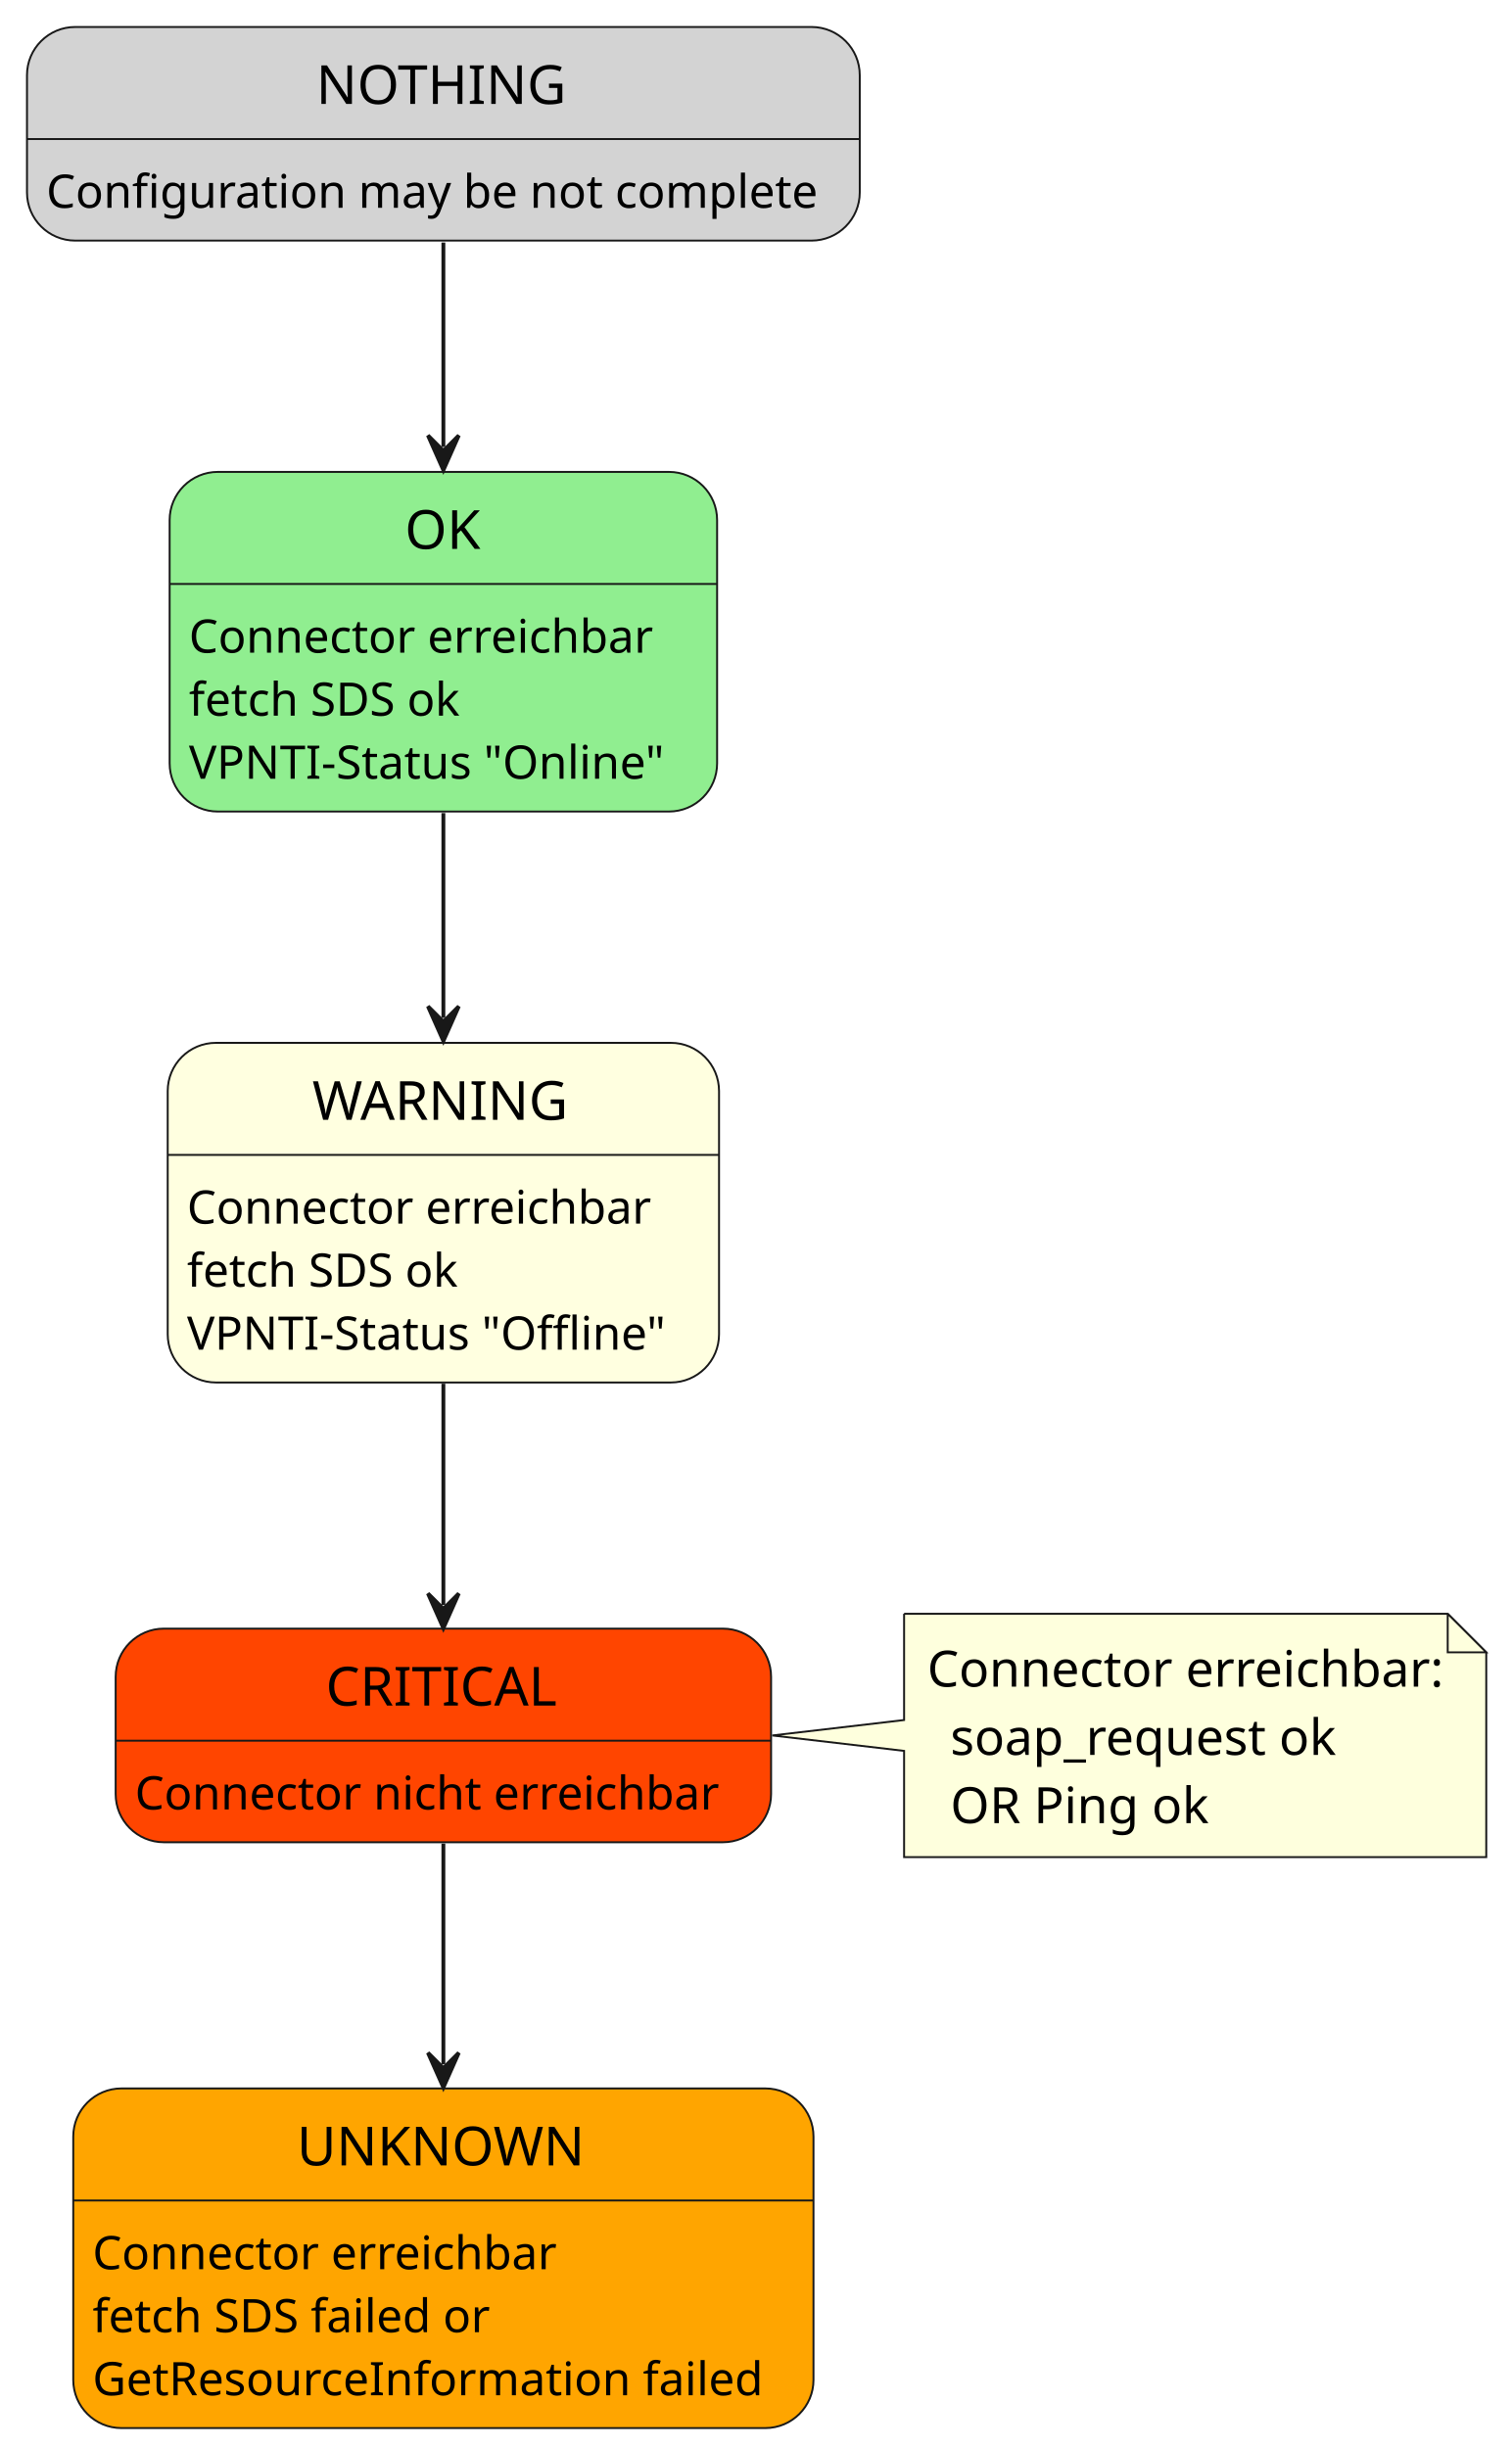
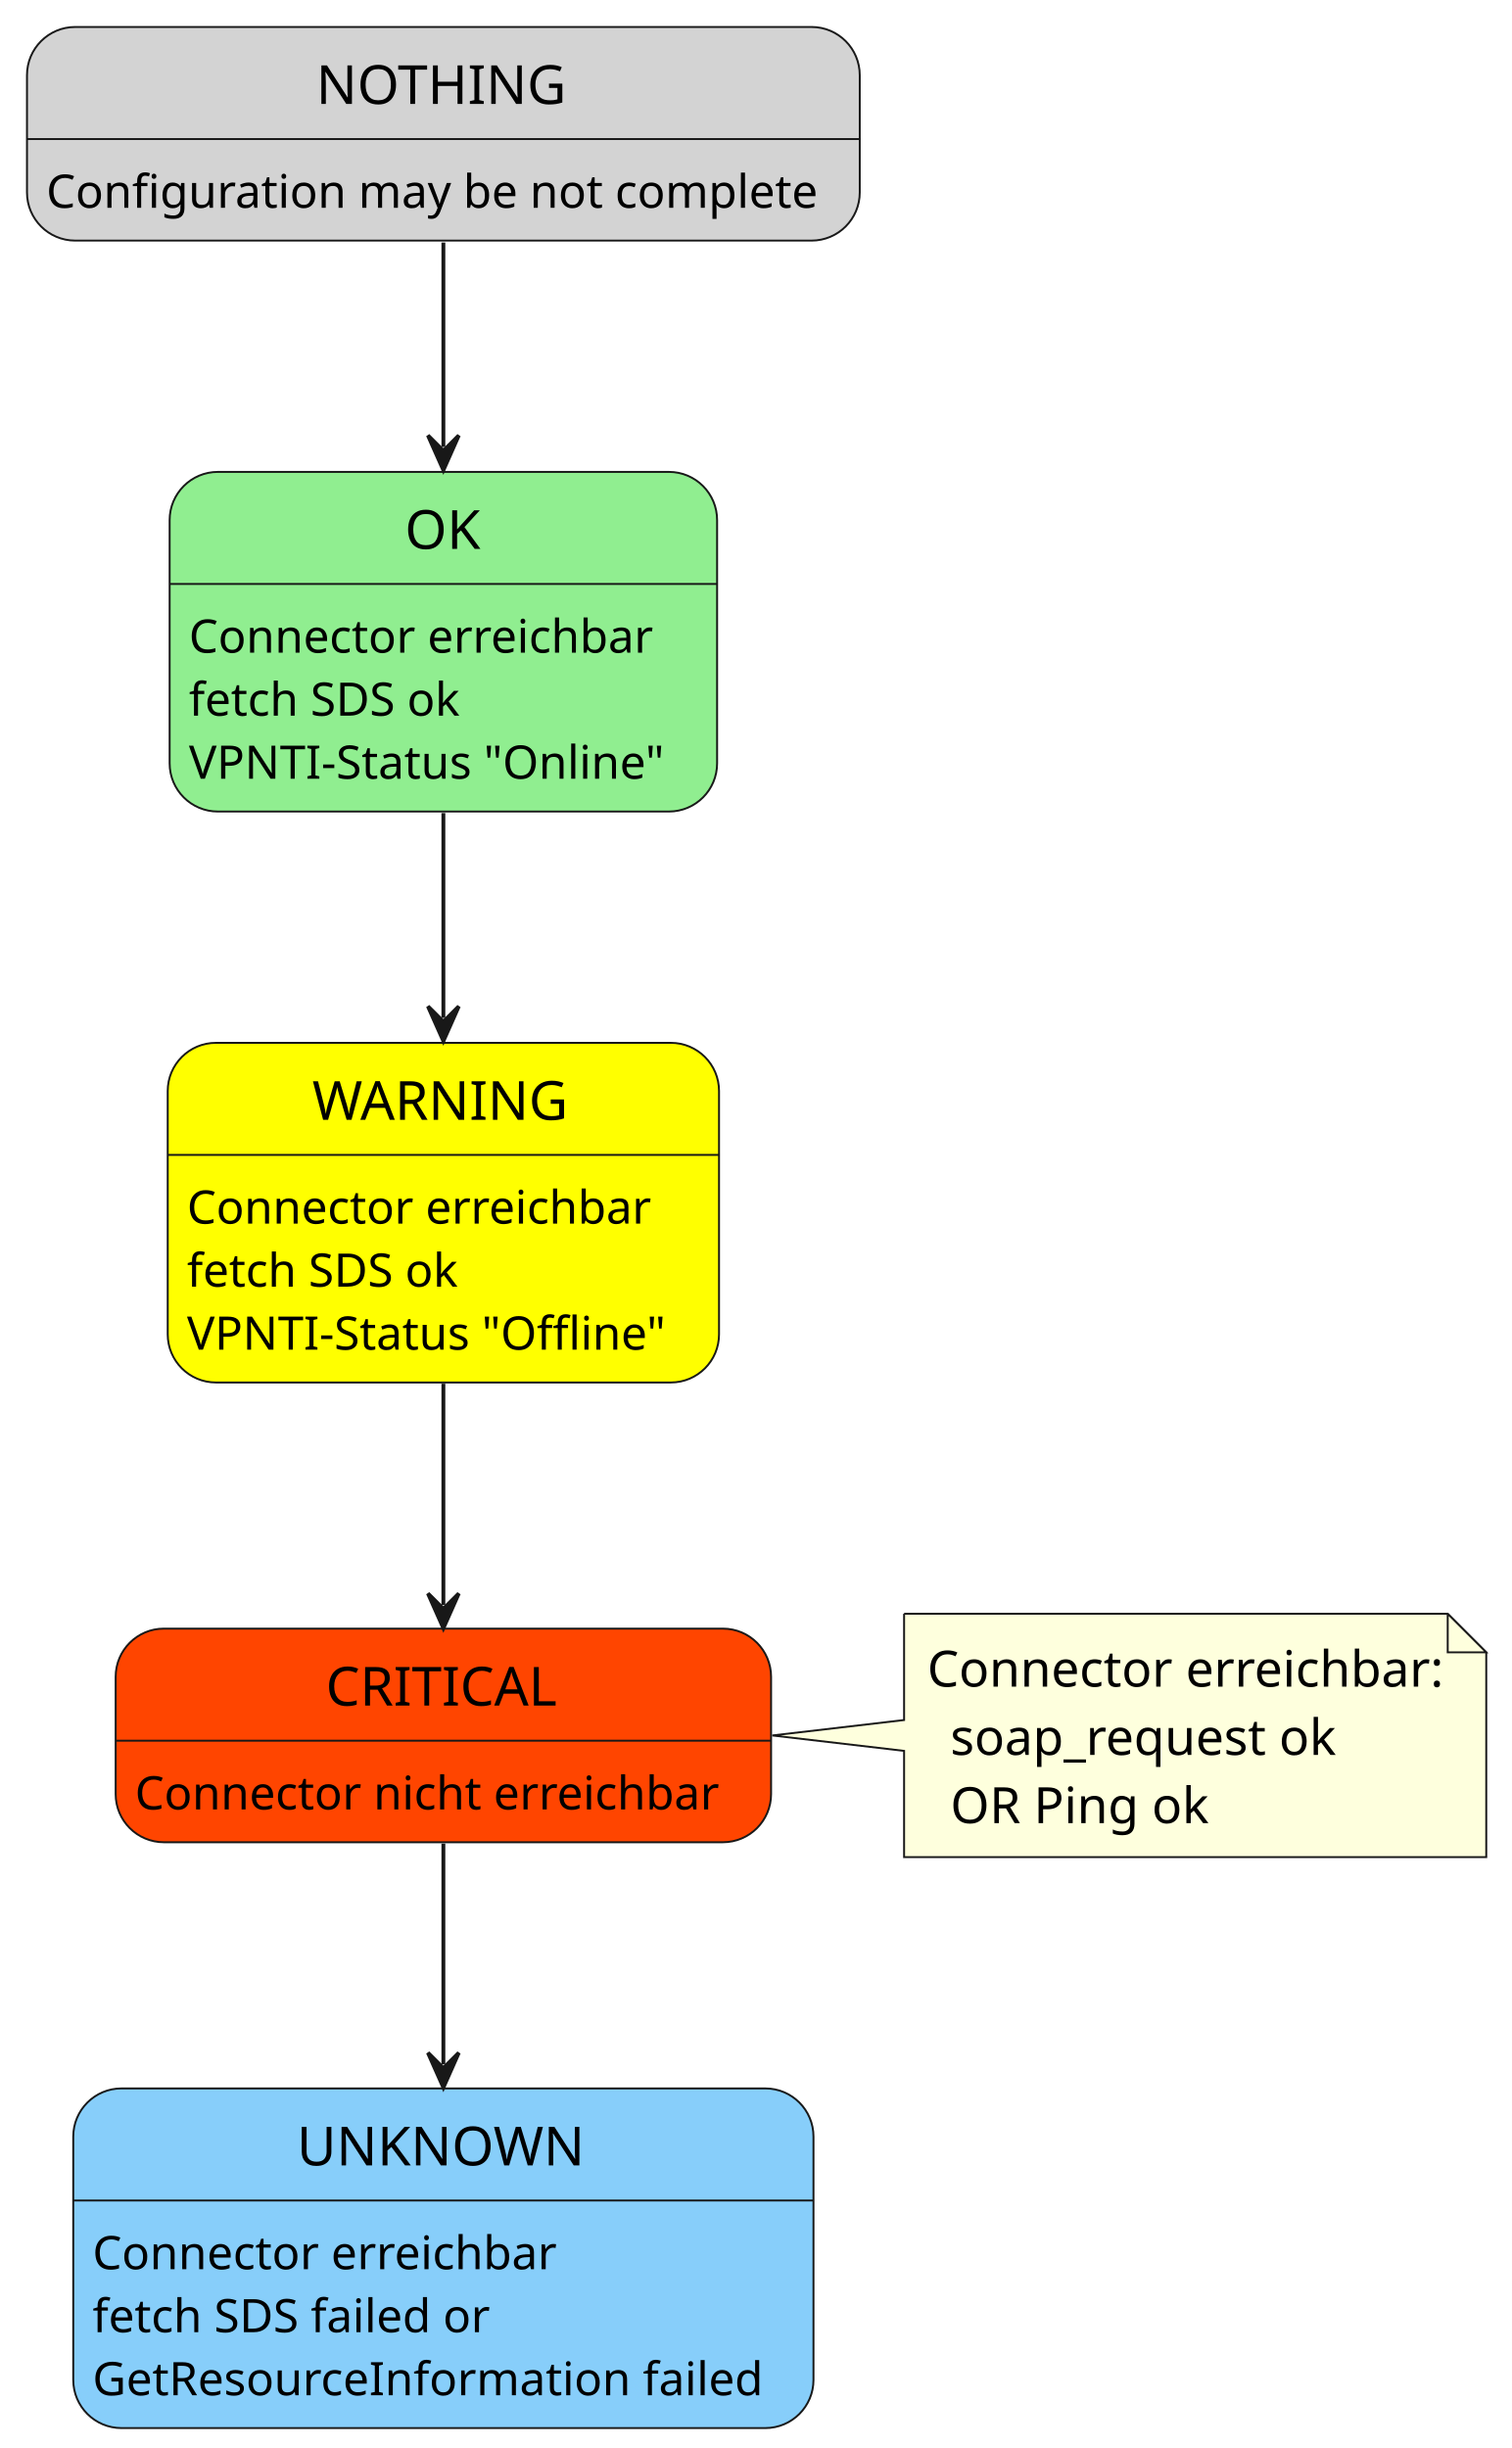
<svg xmlns="http://www.w3.org/2000/svg" contentStyleType="text/css" height="635px" preserveAspectRatio="none" style="width:392px;height:635px;background:#FFFFFF;" version="1.1" viewBox="0 0 392 635" width="392px" zoomAndPan="magnify">
  <defs />
  <g>
    <g id="OK">
      <rect fill="#90EE90" height="88.1" rx="12.5" ry="12.5" style="stroke:#181818;stroke-width:0.5;" width="142" x="44" y="122.41" />
      <line style="stroke:#181818;stroke-width:0.5;" x1="44" x2="186" y1="151.478" y2="151.478" />
      <text fill="#000000" font-family="sans-serif" font-size="14" lengthAdjust="spacing" textLength="20" x="105" y="142.376">OK</text>
      <text fill="#000000" font-family="sans-serif" font-size="12" lengthAdjust="spacing" textLength="120" x="49" y="169.306">Connector erreichbar</text>
      <text fill="#000000" font-family="sans-serif" font-size="12" lengthAdjust="spacing" textLength="70" x="49" y="185.65">fetch SDS ok</text>
      <text fill="#000000" font-family="sans-serif" font-size="12" lengthAdjust="spacing" textLength="122" x="49" y="201.994">VPNTI-Status "Online"</text>
    </g>
    <g id="WARNING">
-       <rect fill="#FFFFE0" height="88.1" rx="12.5" ry="12.5" style="stroke:#181818;stroke-width:0.5;" width="143" x="43.5" y="270.51" />
+       <rect fill="#FFFF00" height="88.1" rx="12.5" ry="12.5" style="stroke:#181818;stroke-width:0.5;" width="143" x="43.5" y="270.51" />
      <line style="stroke:#181818;stroke-width:0.5;" x1="43.5" x2="186.5" y1="299.578" y2="299.578" />
      <text fill="#000000" font-family="sans-serif" font-size="14" lengthAdjust="spacing" textLength="68" x="81" y="290.476">WARNING</text>
      <text fill="#000000" font-family="sans-serif" font-size="12" lengthAdjust="spacing" textLength="120" x="48.5" y="317.406">Connector erreichbar</text>
      <text fill="#000000" font-family="sans-serif" font-size="12" lengthAdjust="spacing" textLength="70" x="48.5" y="333.75">fetch SDS ok</text>
      <text fill="#000000" font-family="sans-serif" font-size="12" lengthAdjust="spacing" textLength="123" x="48.5" y="350.094">VPNTI-Status "Offline"</text>
    </g>
    <g id="CRITICAL">
      <rect fill="#FF4500" height="55.412" rx="12.5" ry="12.5" style="stroke:#181818;stroke-width:0.5;" width="170" x="30" y="422.46" />
      <line style="stroke:#181818;stroke-width:0.5;" x1="30" x2="200" y1="451.528" y2="451.528" />
      <text fill="#000000" font-family="sans-serif" font-size="14" lengthAdjust="spacing" textLength="61" x="84.5" y="442.426">CRITICAL</text>
      <text fill="#000000" font-family="sans-serif" font-size="12" lengthAdjust="spacing" textLength="150" x="35" y="469.356">Connector nicht erreichbar</text>
    </g>
    <g id="UNKNOWN">
-       <rect fill="#FFA500" height="88.1" rx="12.5" ry="12.5" style="stroke:#181818;stroke-width:0.5;" width="192" x="19" y="541.73" />
+       <rect fill="#87CEFA" height="88.1" rx="12.5" ry="12.5" style="stroke:#181818;stroke-width:0.5;" width="192" x="19" y="541.73" />
      <line style="stroke:#181818;stroke-width:0.5;" x1="19" x2="211" y1="570.798" y2="570.798" />
      <text fill="#000000" font-family="sans-serif" font-size="14" lengthAdjust="spacing" textLength="76" x="77" y="561.696">UNKNOWN</text>
      <text fill="#000000" font-family="sans-serif" font-size="12" lengthAdjust="spacing" textLength="120" x="24" y="588.626">Connector erreichbar</text>
      <text fill="#000000" font-family="sans-serif" font-size="12" lengthAdjust="spacing" textLength="103" x="24" y="604.97">fetch SDS failed or</text>
      <text fill="#000000" font-family="sans-serif" font-size="12" lengthAdjust="spacing" textLength="172" x="24" y="621.314">GetResourceInformation failed</text>
    </g>
    <g id="NOTHING">
      <rect fill="#D3D3D3" height="55.412" rx="12.5" ry="12.5" style="stroke:#181818;stroke-width:0.5;" width="216" x="7" y="7" />
      <line style="stroke:#181818;stroke-width:0.5;" x1="7" x2="223" y1="36.068" y2="36.068" />
      <text fill="#000000" font-family="sans-serif" font-size="14" lengthAdjust="spacing" textLength="66" x="82" y="26.966">NOTHING</text>
      <text fill="#000000" font-family="sans-serif" font-size="12" lengthAdjust="spacing" textLength="196" x="12" y="53.896">Configuration may be not complete</text>
    </g>
    <g id="elem_GMN7">
      <path d="M234.5,418.61 L234.5,446.17 L200.31,450.17 L234.5,454.17 L234.5,481.728 A0,0 0 0 0 234.5,481.728 L385.5,481.728 A0,0 0 0 0 385.5,481.728 L385.5,428.61 L375.5,418.61 L234.5,418.61 A0,0 0 0 0 234.5,418.61 " fill="#FEFFDD" style="stroke:#181818;stroke-width:0.5;" />
      <path d="M375.5,418.61 L375.5,428.61 L385.5,428.61 L375.5,418.61 " fill="#FEFFDD" style="stroke:#181818;stroke-width:0.5;" />
      <text fill="#000000" font-family="sans-serif" font-size="13" lengthAdjust="spacing" textLength="130" x="240.5" y="437.507">Connector erreichbar:</text>
      <text fill="#000000" font-family="sans-serif" font-size="13" lengthAdjust="spacing" textLength="99" x="246.5" y="455.213">soap_request ok</text>
      <text fill="#000000" font-family="sans-serif" font-size="13" lengthAdjust="spacing" textLength="66" x="246.5" y="472.919">OR Ping ok</text>
    </g>
    <g id="link_NOTHING_OK">
      <path d="M115,62.91 C115,80 115,96.43 115,115.95 " fill="none" id="NOTHING-to-OK" style="stroke:#181818;stroke-width:1.0;" />
      <polygon fill="#181818" points="115,121.95,119,112.95,115,116.95,111,112.95,115,121.95" style="stroke:#181818;stroke-width:1.0;" />
    </g>
    <g id="link_OK_WARNING">
      <path d="M115,210.9 C115,229.57 115,245.35 115,264.04 " fill="none" id="OK-to-WARNING" style="stroke:#181818;stroke-width:1.0;" />
      <polygon fill="#181818" points="115,270.04,119,261.04,115,265.04,111,261.04,115,270.04" style="stroke:#181818;stroke-width:1.0;" />
    </g>
    <g id="link_WARNING_CRITICAL">
      <path d="M115,358.94 C115,379.82 115,398.19 115,416.34 " fill="none" id="WARNING-to-CRITICAL" style="stroke:#181818;stroke-width:1.0;" />
      <polygon fill="#181818" points="115,422.34,119,413.34,115,417.34,111,413.34,115,422.34" style="stroke:#181818;stroke-width:1.0;" />
    </g>
    <g id="link_CRITICAL_UNKNOWN">
      <path d="M115,478.21 C115,496.36 115,514.66 115,535.48 " fill="none" id="CRITICAL-to-UNKNOWN" style="stroke:#181818;stroke-width:1.0;" />
      <polygon fill="#181818" points="115,541.48,119,532.48,115,536.48,111,532.48,115,541.48" style="stroke:#181818;stroke-width:1.0;" />
    </g>
  </g>
</svg>
